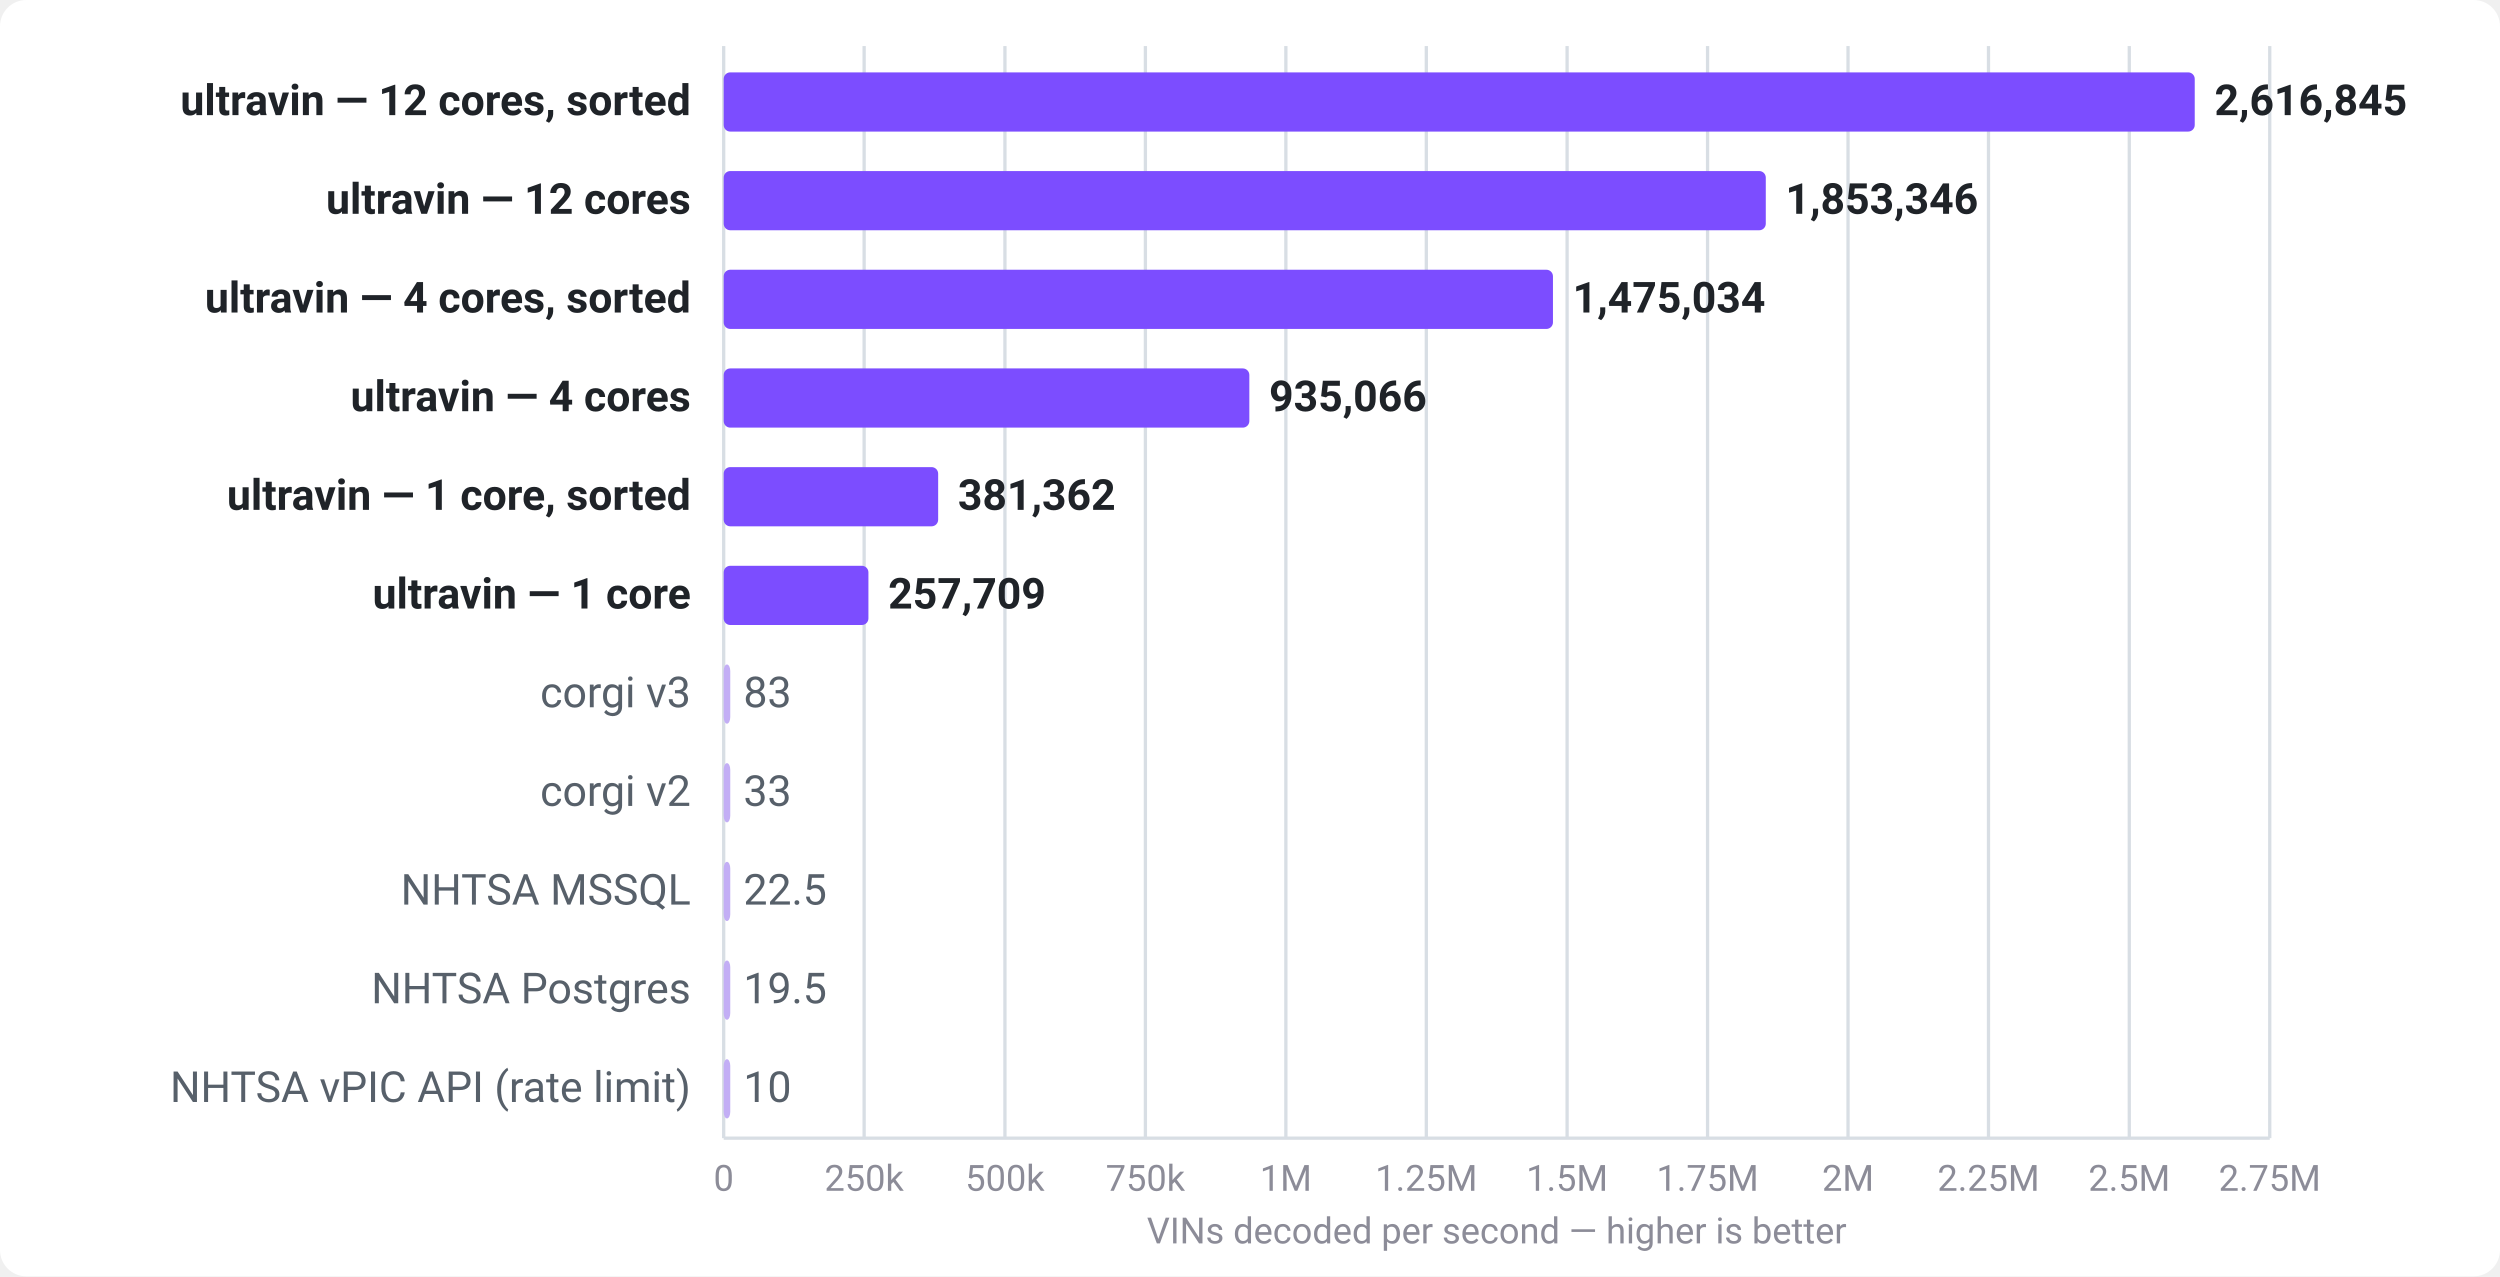
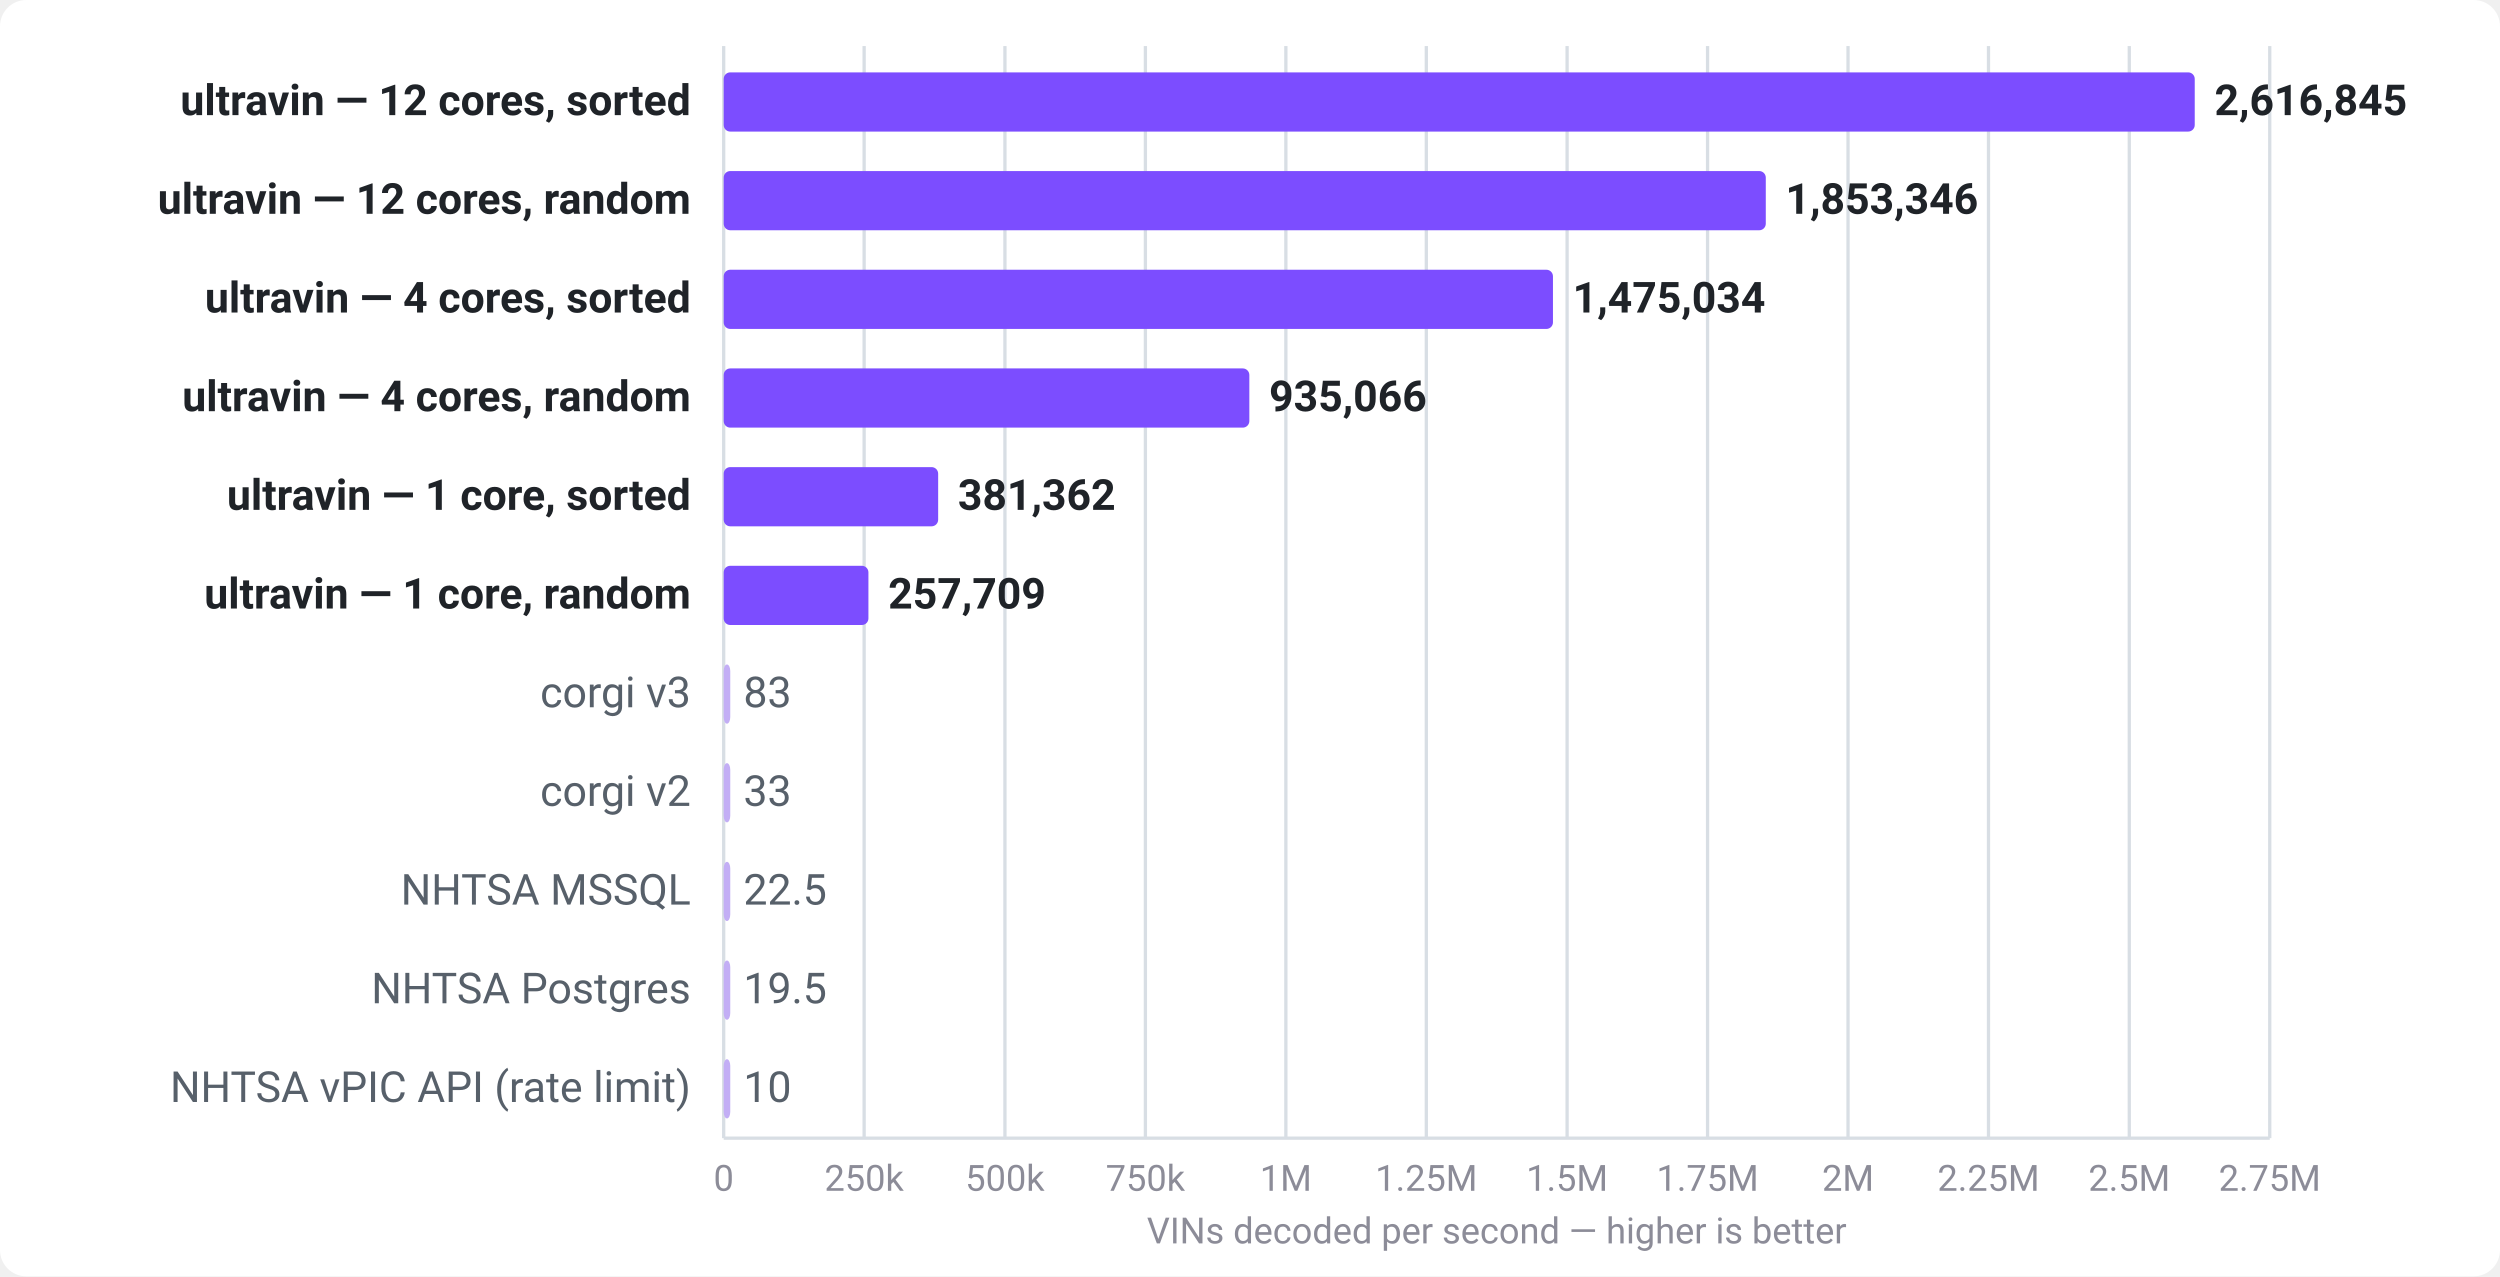
<svg xmlns="http://www.w3.org/2000/svg" viewBox="0 0 760 388" font-family="-apple-system, BlinkMacSystemFont, 'Segoe UI', Roboto, Helvetica, Arial, sans-serif">
  <style>.background{fill:#ffffff}.label{fill:#57606a;font-size:13px}.value{fill:#57606a;font-size:13px}.strong{fill:#1f2328;font-weight:700}.axis{fill:#8c8c98;font-size:11px}.grid{stroke:#d8dee4;stroke-width:1}.bar{fill:#c3aef5}.bar-hi{fill:#7c4dff}@media(prefers-color-scheme:dark){.background{fill:#0d1117}.label,.value{fill:#9198a1}.strong{fill:#f0f6fc}.axis{fill:#7d8590}.grid{stroke:#30363d}.bar{fill:#6b5bb0}.bar-hi{fill:#a786ff}}</style>
  <rect class="background" width="760" height="388" rx="8" />
  <line class="grid" x1="220.0" y1="14" x2="220.0" y2="346" />
  <line class="grid" x1="262.7" y1="14" x2="262.7" y2="346" />
  <line class="grid" x1="305.5" y1="14" x2="305.5" y2="346" />
  <line class="grid" x1="348.2" y1="14" x2="348.2" y2="346" />
  <line class="grid" x1="390.9" y1="14" x2="390.9" y2="346" />
  <line class="grid" x1="433.6" y1="14" x2="433.6" y2="346" />
  <line class="grid" x1="476.4" y1="14" x2="476.4" y2="346" />
  <line class="grid" x1="519.1" y1="14" x2="519.1" y2="346" />
  <line class="grid" x1="561.8" y1="14" x2="561.8" y2="346" />
  <line class="grid" x1="604.5" y1="14" x2="604.5" y2="346" />
  <line class="grid" x1="647.3" y1="14" x2="647.3" y2="346" />
  <line class="grid" x1="690.0" y1="14" x2="690.0" y2="346" />
  <text class="label strong" x="210" y="35.0" text-anchor="end">ultravin — 12 cores, sorted</text>
  <rect class="bar-hi" x="220" y="22.0" width="447.2" height="18" rx="2" />
  <text class="value strong" x="673.2" y="35.0">2,616,845</text>
-   <text class="label strong" x="210" y="65.0" text-anchor="end">ultravin — 12 cores</text>
+   <text class="label strong" x="210" y="65.0" text-anchor="end">ultravin — 12 cores, random</text>
  <rect class="bar-hi" x="220" y="52.0" width="316.8" height="18" rx="2" />
  <text class="value strong" x="542.8" y="65.0">1,853,346</text>
  <text class="label strong" x="210" y="95.0" text-anchor="end">ultravin — 4 cores, sorted</text>
  <rect class="bar-hi" x="220" y="82.0" width="252.1" height="18" rx="2" />
  <text class="value strong" x="478.1" y="95.0">1,475,034</text>
-   <text class="label strong" x="210" y="125.0" text-anchor="end">ultravin — 4 cores</text>
+   <text class="label strong" x="210" y="125.0" text-anchor="end">ultravin — 4 cores, random</text>
  <rect class="bar-hi" x="220" y="112.0" width="159.8" height="18" rx="2" />
  <text class="value strong" x="385.8" y="125.0">935,066</text>
  <text class="label strong" x="210" y="155.0" text-anchor="end">ultravin — 1 core, sorted</text>
  <rect class="bar-hi" x="220" y="142.0" width="65.2" height="18" rx="2" />
  <text class="value strong" x="291.2" y="155.0">381,362</text>
-   <text class="label strong" x="210" y="185.0" text-anchor="end">ultravin — 1 core</text>
+   <text class="label strong" x="210" y="185.0" text-anchor="end">ultravin — 1 core, random</text>
  <rect class="bar-hi" x="220" y="172.0" width="44.0" height="18" rx="2" />
  <text class="value strong" x="270.0" y="185.0">257,709</text>
  <text class="label" x="210" y="215.0" text-anchor="end">corgi v3</text>
  <rect class="bar" x="220" y="202.0" width="2.0" height="18" rx="2" />
  <text class="value" x="226.0" y="215.0">83</text>
  <text class="label" x="210" y="245.0" text-anchor="end">corgi v2</text>
  <rect class="bar" x="220" y="232.0" width="2.0" height="18" rx="2" />
  <text class="value" x="226.0" y="245.0">33</text>
  <text class="label" x="210" y="275.0" text-anchor="end">NHTSA MSSQL</text>
  <rect class="bar" x="220" y="262.0" width="2.0" height="18" rx="2" />
  <text class="value" x="226.0" y="275.0">22.5</text>
  <text class="label" x="210" y="305.0" text-anchor="end">NHTSA Postgres</text>
  <rect class="bar" x="220" y="292.0" width="2.0" height="18" rx="2" />
  <text class="value" x="226.0" y="305.0">19.5</text>
  <text class="label" x="210" y="335.0" text-anchor="end">NHTSA vPIC API (rate limit)</text>
  <rect class="bar" x="220" y="322.0" width="2.0" height="18" rx="2" />
  <text class="value" x="226.0" y="335.0">10</text>
  <line class="grid" x1="220" y1="346" x2="690" y2="346" />
  <text class="axis" x="220.0" y="362" text-anchor="middle">0</text>
  <text class="axis" x="262.7" y="362" text-anchor="middle">250k</text>
  <text class="axis" x="305.5" y="362" text-anchor="middle">500k</text>
  <text class="axis" x="348.2" y="362" text-anchor="middle">750k</text>
  <text class="axis" x="390.9" y="362" text-anchor="middle">1M</text>
  <text class="axis" x="433.6" y="362" text-anchor="middle">1.25M</text>
  <text class="axis" x="476.4" y="362" text-anchor="middle">1.5M</text>
  <text class="axis" x="519.1" y="362" text-anchor="middle">1.75M</text>
  <text class="axis" x="561.8" y="362" text-anchor="middle">2M</text>
  <text class="axis" x="604.5" y="362" text-anchor="middle">2.25M</text>
  <text class="axis" x="647.3" y="362" text-anchor="middle">2.5M</text>
  <text class="axis" x="690.0" y="362" text-anchor="middle">2.75M</text>
  <text class="axis" x="455.0" y="378" text-anchor="middle">VINs decoded per second — higher is better</text>
</svg>
